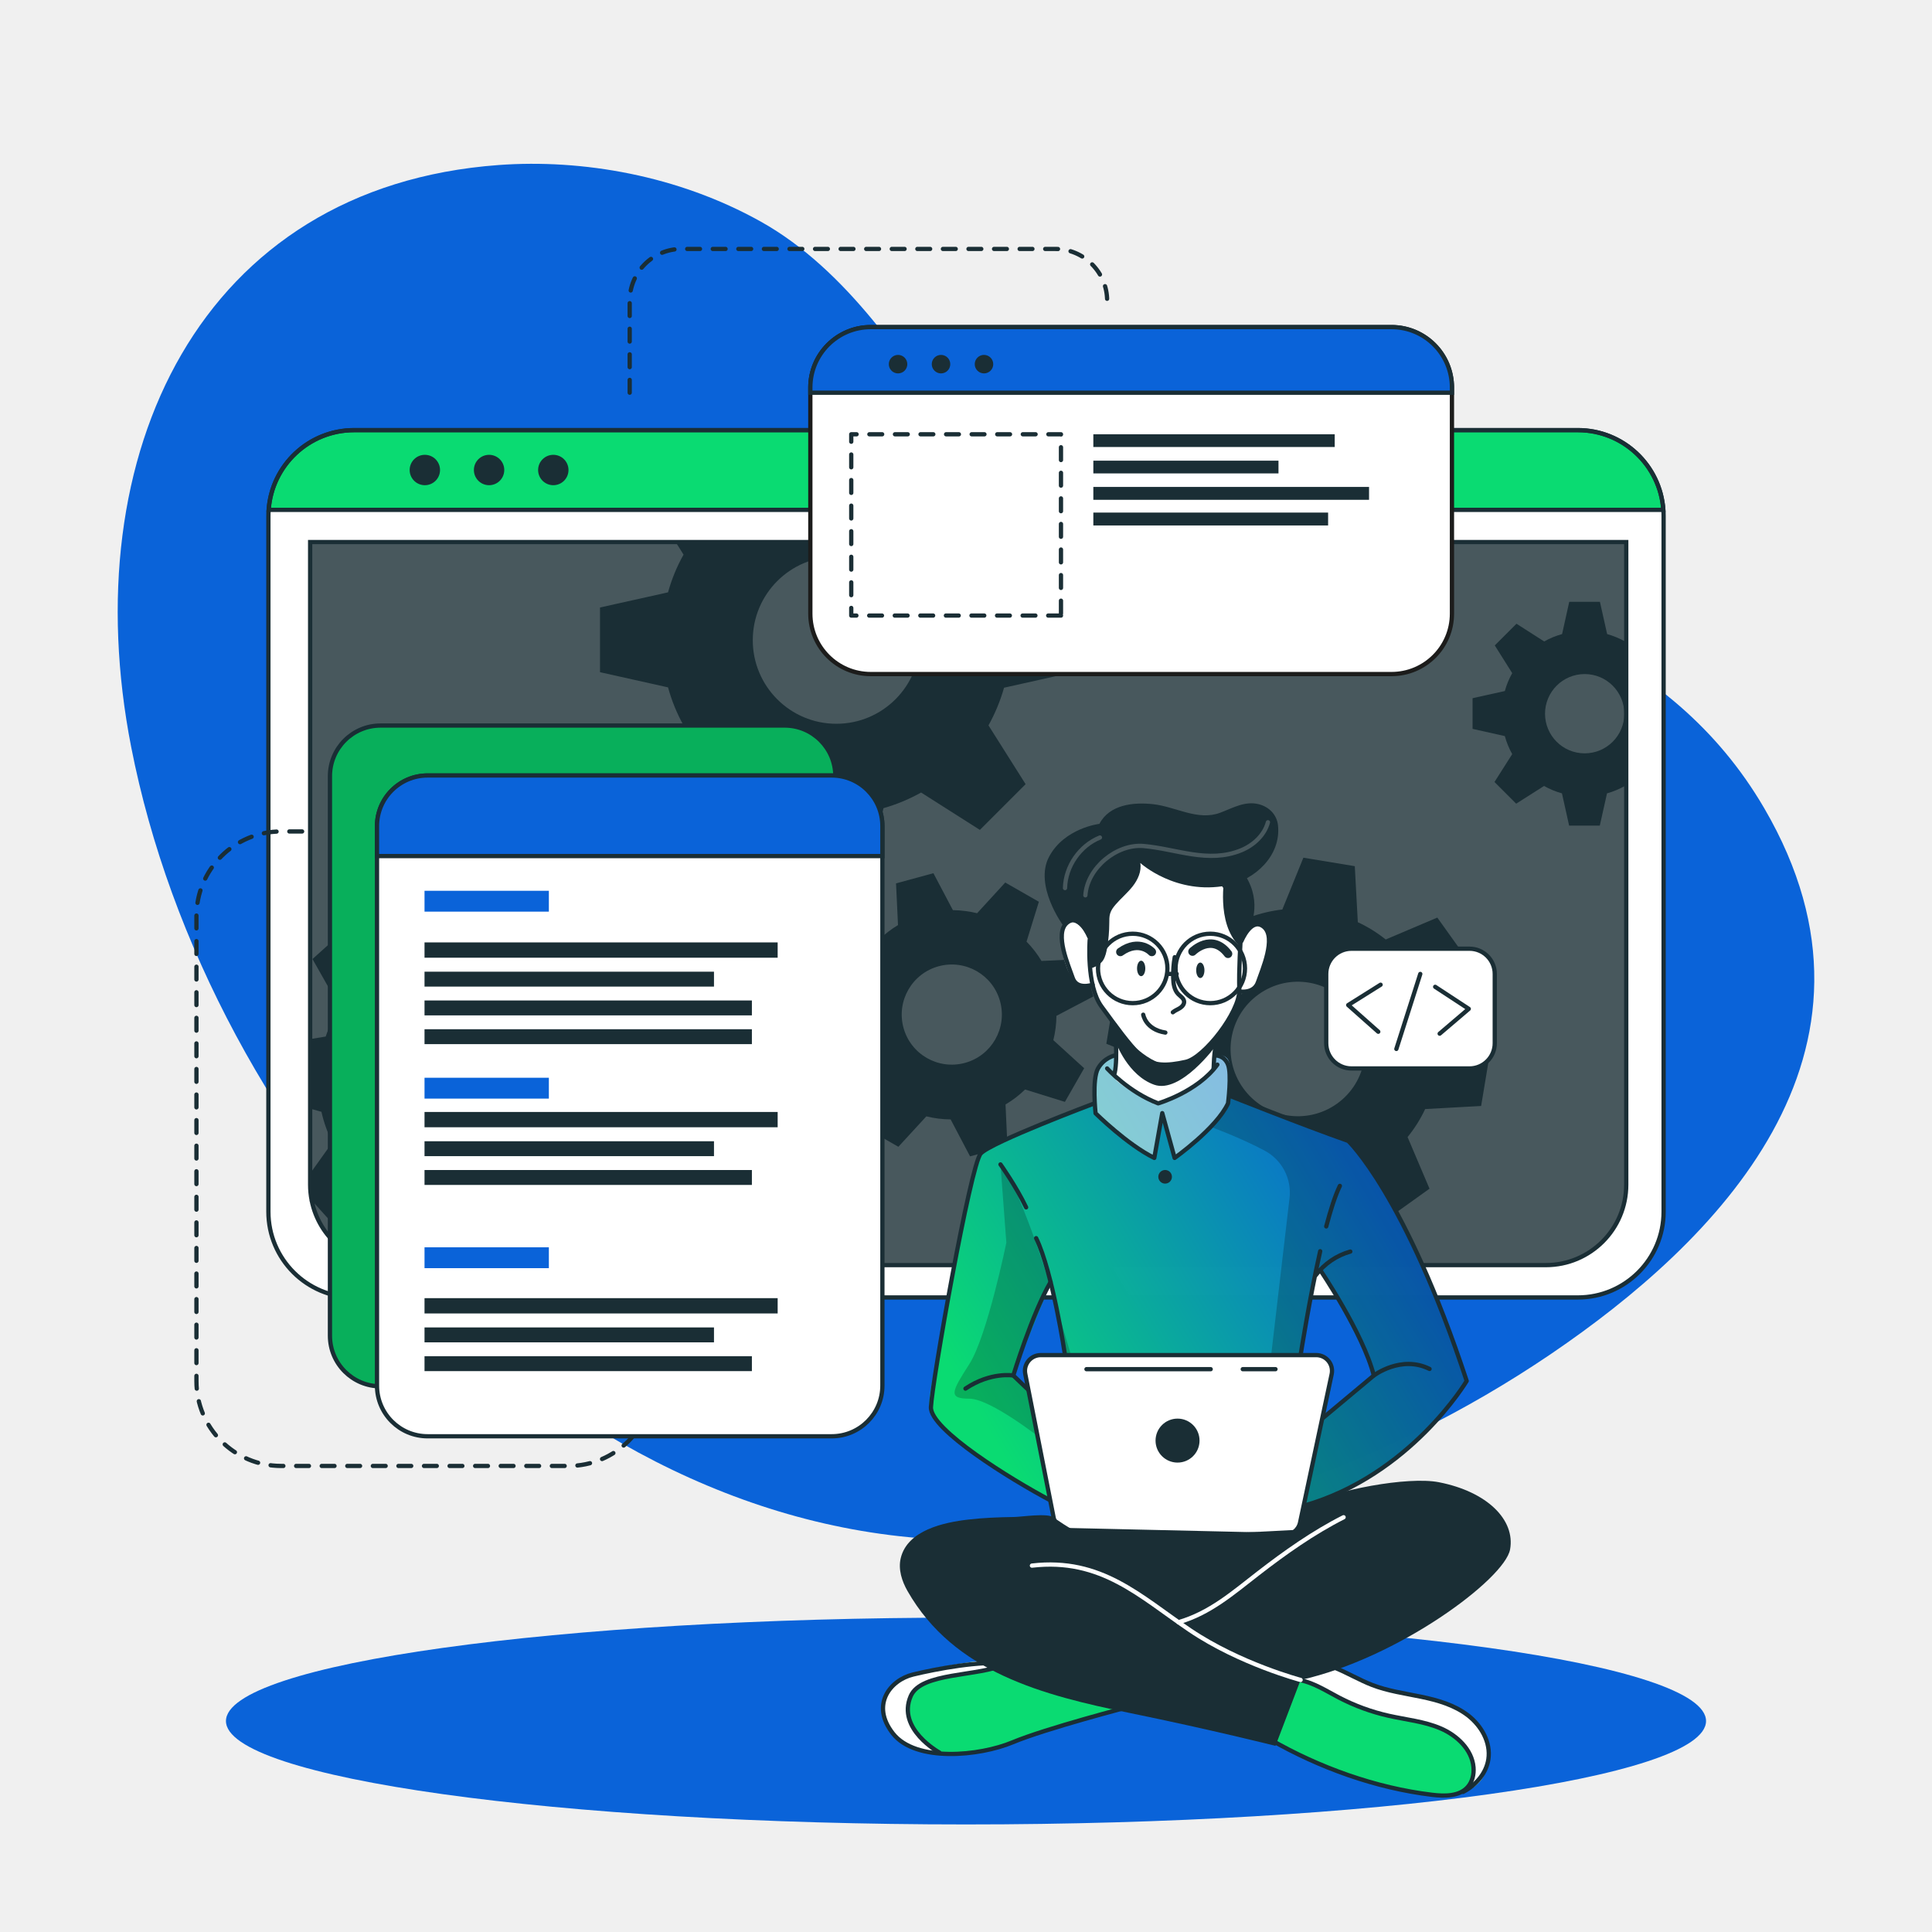
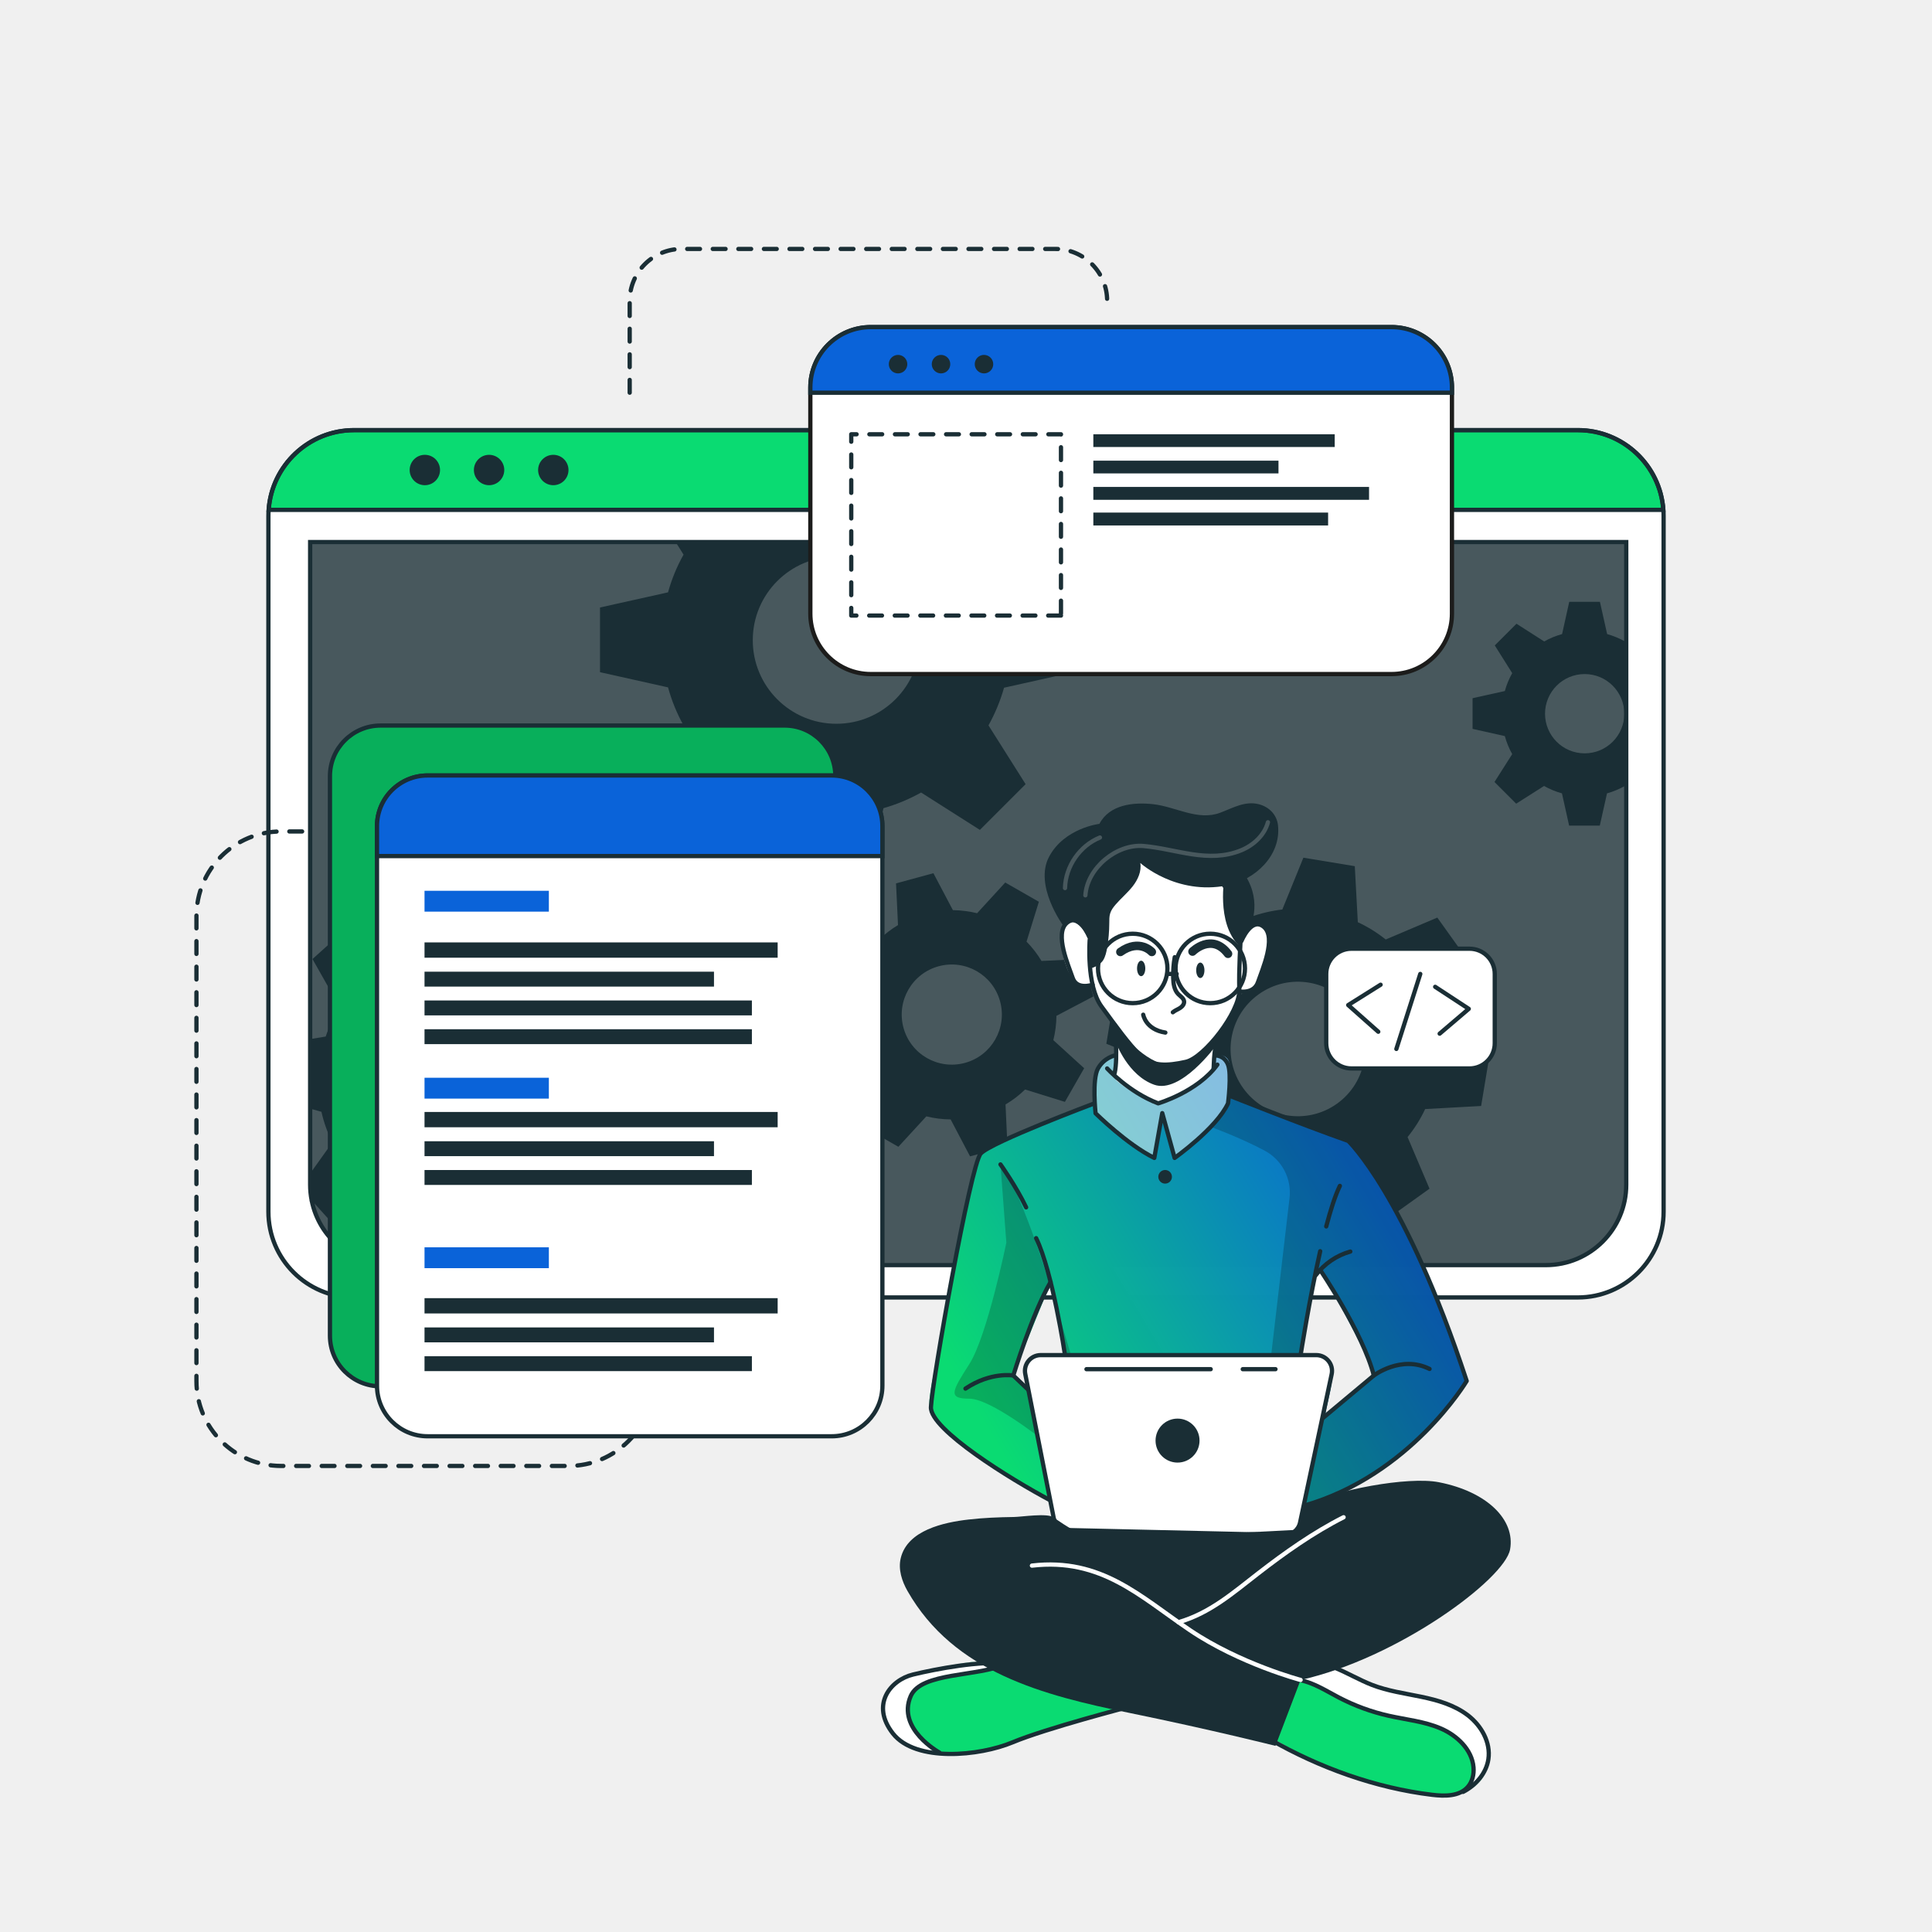
<svg xmlns="http://www.w3.org/2000/svg" version="1.1" viewBox="0 0 666.667 666.667">
  <defs>
    <linearGradient id="linearGradient21338" x1="250.875" x2="358.931" y1="138.02" y2="202.199" gradientTransform="matrix(1.333333,0,0,-1.333333,0,666.6667)" gradientUnits="userSpaceOnUse">
      <stop stop-color="#0adb72" offset="0" />
      <stop stop-color="#0a63d9" stop-opacity=".995" offset="1" />
    </linearGradient>
  </defs>
-   <g id="background">
-     <path d="m588.695 593.865c0 19.708-114.329 35.685-255.361 35.685-141.033 0-255.363-15.977-255.363-35.685s114.329-35.685 255.363-35.685c141.032 0 255.361 15.977 255.361 35.685m20.039-315.057c-64.992-111.299-241.267-71.659-277.273-125.799-18.436-27.72-39.061-59.852-68.976-76.561-28.52-15.929-61.587-21.613-90.416-19.503-102.943 7.535-146.592 99.641-126.809 200.787 26.389 134.924 145.995 272.747 288.085 273.712 74.313 0.503 145.263-26.06 200.917-63.615 0.417-0.28 0.833-0.561 1.247-0.844 55.599-37.847 122.847-103.203 73.225-188.177" fill="#0a63d9" stroke-width="1.333" />
-   </g>
  <g id="backdrop">
    <path d="m574.053 178.033v240.08c0 16.34-13.252 29.593-29.592 29.593h-422.255c-16.341 0-29.593-13.253-29.593-29.593v-240.08c0-.707.029-1.397.088-2.088 1.06-15.371 13.871-27.52 29.505-27.52h422.255c15.633 0 28.445 12.149 29.504 27.52.059.691.088 1.381.088 2.088" fill="#fff" stroke-width="1.333" />
    <path d="m533.428 436.543h-398.681c-15.317 0-27.735-12.417-27.735-27.733v-221.775h454.149v221.775c0 15.316-12.417 27.733-27.733 27.733" fill="#1a2e35" stroke-width="1.333" />
    <path d="m573.965 175.944h-481.263c1.059-15.371 13.869-27.519 29.504-27.519h422.255c15.635 0 28.445 12.148 29.504 27.519" fill="#0adb72" stroke-width="1.333" />
    <path d="m151.842 162.184c0 2.895-2.347 5.243-5.241 5.243-2.896 0-5.243-2.348-5.243-5.243 0-2.895 2.347-5.241 5.243-5.241 2.895 0 5.241 2.347 5.241 5.241" fill="#1a2e35" stroke-width="1.333" />
    <path d="m174.005 162.184c0 2.895-2.347 5.243-5.241 5.243-2.896 0-5.241-2.348-5.241-5.243 0-2.895 2.345-5.241 5.241-5.241 2.895 0 5.241 2.347 5.241 5.241" fill="#1a2e35" stroke-width="1.333" />
    <path d="m196.168 162.184c0 2.895-2.347 5.243-5.241 5.243-2.896 0-5.243-2.348-5.243-5.243 0-2.895 2.347-5.241 5.243-5.241 2.895 0 5.241 2.347 5.241 5.241" fill="#1a2e35" stroke-width="1.333" />
    <path d="m574.053 178.033v240.08c0 16.34-13.252 29.593-29.592 29.593h-422.255c-16.341 0-29.593-13.253-29.593-29.593v-240.08c0-.707.029-1.397.088-2.088 1.06-15.371 13.871-27.52 29.505-27.52h422.255c15.633 0 28.445 12.149 29.504 27.52.059.691.088 1.381.088 2.088z" fill="none" stroke="#1a2e35" stroke-linecap="round" stroke-linejoin="round" stroke-miterlimit="10" stroke-width="1.471" />
    <path d="m561.169 187.034v221.783c0 15.311-12.288 27.725-27.425 27.725h-399.305c-15.137 0-27.425-12.415-27.425-27.725v-221.783z" fill="#fff" opacity=".2" stroke-width="1.333" />
    <path d="m573.965 175.944h-481.263c1.059-15.371 13.869-27.519 29.504-27.519h422.255c15.635 0 28.445 12.148 29.504 27.519z" fill="none" stroke="#1a2e35" stroke-miterlimit="10" stroke-width="1.471" />
    <path d="m561.161 187.042v221.769c0 15.311-12.415 27.739-27.74 27.739h-398.676c-13.473 0-24.695-9.619-27.196-22.356l-.015-.015v-.06c-.339-1.72-.515-3.5-.515-5.308v-221.769z" fill="none" stroke="#1a2e35" stroke-miterlimit="10" stroke-width="1.471" />
    <path d="m546.816 259.953c-7.559 0-13.679-6.119-13.679-13.679 0-7.544 6.12-13.679 13.679-13.679 7.56 0 13.68 6.135 13.68 13.679 0 7.56-6.12 13.679-13.68 13.679m13.915-38.609c-1.943-1.087-4.015-1.941-6.164-2.544l-2.485-11.133h-10.589l-2.471 11.133c-2.163.589-4.236 1.457-6.177 2.544l-9.56-6.117-7.487 7.487 6.016 9.56c-1.104 1.956-1.957 4.029-2.545 6.177l-11.135 2.471v10.589l11.135 2.487c.588 2.176 1.441 4.264 2.545 6.221l-6.119 9.619 7.485 7.487 9.62-6.119c1.941 1.103 4.015 1.956 6.177 2.559l2.472 11.12h10.589l2.484-11.12c2.149-.603 4.221-1.471 6.163-2.559l.487.308v-50.448z" fill="#1a2e35" stroke-width="1.333" />
    <path d="m288.599 249.749c-15.929 0-28.843-12.913-28.843-28.843 0-15.929 12.913-28.843 28.843-28.843 15.928 0 28.843 12.913 28.843 28.843 0 15.929-12.915 28.843-28.843 28.843m81.336-17.679v-22.327l-23.475-5.207c-1.279-4.531-3.073-8.913-5.368-13.032l2.839-4.471h-110.796l2.736 4.353c-2.309 4.104-4.104 8.472-5.355 13.016l-23.473 5.223v22.325l23.473 5.237c1.251 4.573 3.045 8.987 5.355 13.119l-12.9 20.283 15.796 15.781 20.268-12.899c4.119 2.309 8.487 4.119 13.032 5.399l5.207 23.444h22.327l5.251-23.444c4.531-1.28 8.884-3.104 12.988-5.399l20.283 12.899 15.781-15.781-12.811-20.283c2.279-4.117 4.089-8.472 5.368-13.001z" fill="#1a2e35" stroke-width="1.333" />
    <path d="m332.971 366.766c-9.216 2.508-18.711-2.932-21.211-12.129-2.508-9.216 2.933-18.712 12.129-21.211 9.216-2.508 18.711 2.932 21.211 12.129 2.508 9.216-2.932 18.711-12.129 21.211m30.497-7.847c.688-2.74 1.044-5.559 1.075-8.387l12.731-6.693-3.519-12.917-14.369.672c-1.453-2.423-3.192-4.669-5.163-6.672l4.257-13.747-11.604-6.648-9.708 10.593c-2.732-.669-5.536-1.02-8.36-1.065l-6.721-12.741-12.897 3.509.68 14.389c-2.423 1.455-4.668 3.193-6.685 5.159l-13.752-4.244-6.656 11.585 10.649 9.683c-.688 2.74-1.039 5.544-1.051 8.364l-12.755 6.716 3.517 12.917 14.389-.681c1.435 2.431 3.16 4.673 5.144 6.681l-4.279 13.676 11.605 6.648 9.657-10.503c2.741.689 5.545 1.039 8.379 1.056l6.703 12.749 12.899-3.508-.567-12.292-.096-2.105c2.449-1.444 4.711-3.179 6.751-5.165l13.743 4.272 5.677-9.927.971-1.679z" fill="#1a2e35" stroke-width="1.333" />
    <path d="m461.359 380.842c-10.427 7.457-24.929 5.059-32.387-5.368-7.472-10.415-5.06-24.916 5.355-32.373 10.427-7.472 24.929-5.06 32.387 5.353 7.471 10.428 5.06 24.931-5.355 32.388m49.728.795 2.943-17.724-17.944-7.221c-.413-3.78-1.28-7.488-2.575-11.06l12.915-14.385-10.459-14.62-17.811 7.56c-2.956-2.368-6.177-4.368-9.619-5.972l-1.044-19.325-17.739-2.928-7.265 17.871c-3.767.441-7.457 1.309-11.017 2.589l-14.428-12.913-14.605 10.457 7.575 17.796c-2.088 2.617-3.899 5.412-5.399 8.384-.205.411-.411.824-.603 1.235l-19.311 1.075-2.943 17.708 2.912 1.176 15.032 6.06c.412 3.751 1.265 7.457 2.573 11.017l-12.913 14.428 10.459 14.605 17.811-7.589c2.941 2.397 6.177 4.412 9.604 6.015l1 19.239 17.724 2.927 7.251-17.737c3.78-.412 7.487-1.28 11.047-2.589l14.399 12.929 14.619-10.472-7.573-17.812c2.411-2.956 4.457-6.208 6.073-9.663z" fill="#1a2e35" stroke-width="1.333" />
    <path d="m174.81 357.715c-8.472-9.413-22.973-10.179-32.388-1.705-9.413 8.471-10.177 22.973-1.705 32.387 8.472 9.412 22.973 10.163 32.387 1.691 9.413-8.471 10.179-22.959 1.707-32.372m47.036 27.665.941-17.708-18.356-5.177c-.852-3.633-2.117-7.177-3.764-10.531l11.089-15.576-11.884-13.193-16.62 9.399c-3.177-1.985-6.56-3.619-10.12-4.839l-3.177-18.827-17.708-.941-5.119 18.415c-3.648.809-7.177 2.073-10.531 3.736l-15.561-11.089-13.208 11.884 9.413 16.635c-2.029 3.163-3.648 6.545-4.853 10.104l-5.368.883v23.988l3.897 1.104c.824 3.661 2.088 7.207 3.765 10.56l-7.663 10.723.515 9.192v.06l.015.013 7.899 8.767 16.649-9.399c3.176 2.044 6.589 3.691 10.148 4.899l3.031 18.075v.016l.147.749 17.708.943.471-1.692v-.016l4.648-16.708c3.677-.823 7.207-2.073 10.589-3.736l15.532 11.076 13.208-11.869-9.384-16.651c2.001-3.161 3.619-6.544 4.795-10.089z" fill="#1a2e35" stroke-width="1.333" />
  </g>
  <g id="bottom-obj">
    <path d="m104.252 286.906h-7.225c-16.151 0-29.243 13.092-29.243 29.243v160.456c0 16.149 13.092 29.243 29.243 29.243h99.147c16.151 0 29.243-13.093 29.243-29.243" fill="none" stroke="#1a2e35" stroke-dasharray="4.412" stroke-linecap="round" stroke-linejoin="round" stroke-miterlimit="10" stroke-width="1.471" />
    <path d="m270.768 478.379h-139.436c-9.655 0-17.48-7.825-17.48-17.479v-193.06c0-9.655 7.825-17.48 17.48-17.48h139.436c9.653 0 17.48 7.825 17.48 17.48v193.06c0 9.653-7.827 17.479-17.48 17.479" fill="#0adb72" stroke-width="1.333" />
    <path d="m270.768 478.379h-139.436c-9.655 0-17.48-7.825-17.48-17.479v-193.06c0-9.655 7.825-17.48 17.48-17.48h139.436c9.653 0 17.48 7.825 17.48 17.48v193.06c0 9.653-7.827 17.479-17.48 17.479" opacity=".2" stroke-width="1.333" />
    <path d="m270.768 478.379h-139.436c-9.655 0-17.48-7.825-17.48-17.479v-193.06c0-9.655 7.825-17.48 17.48-17.48h139.436c9.653 0 17.48 7.825 17.48 17.48v193.06c0 9.653-7.827 17.479-17.48 17.479z" fill="none" stroke="#1a2e35" stroke-miterlimit="10" stroke-width="1.471" />
    <path d="m304.482 285.063v193.059c0 9.663-7.825 17.487-17.488 17.487h-139.432c-9.649 0-17.473-7.824-17.473-17.487v-193.059c0-9.648 7.824-17.473 17.473-17.473h139.432c9.663 0 17.488 7.825 17.488 17.473" fill="#fff" stroke-width="1.333" />
    <path d="m304.482 285.063v193.059c0 9.663-7.825 17.487-17.488 17.487h-139.432c-9.649 0-17.473-7.824-17.473-17.487v-193.059c0-9.648 7.824-17.473 17.473-17.473h139.432c9.663 0 17.488 7.825 17.488 17.473z" fill="none" stroke="#1a2e35" stroke-linecap="round" stroke-linejoin="round" stroke-miterlimit="10" stroke-width="1.471" />
    <path d="m304.482 285.063v10.339h-174.393v-10.339c0-9.648 7.824-17.473 17.473-17.473h139.432c9.663 0 17.488 7.825 17.488 17.473" fill="#0a63d9" stroke-width="1.333" />
    <path d="m304.482 285.063v10.339h-174.393v-10.339c0-9.648 7.824-17.473 17.473-17.473h139.432c9.663 0 17.488 7.825 17.488 17.473z" fill="none" stroke="#1a2e35" stroke-miterlimit="10" stroke-width="1.471" />
    <path d="m189.393 314.575h-42.904v-7.196h42.904z" fill="#0a63d9" stroke-width="1.333" />
    <path d="m189.393 379.092h-42.904v-7.196h42.904z" fill="#0a63d9" stroke-width="1.333" />
    <path d="m189.393 437.599h-42.904v-7.196h42.904z" fill="#0a63d9" stroke-width="1.333" />
    <path d="m268.344 330.473h-121.856v-5.279h121.856z" fill="#1a2e35" stroke-width="1.333" />
    <path d="m246.372 340.441h-99.884v-5.143h99.884z" fill="#1a2e35" stroke-width="1.333" />
    <path d="m259.452 350.372h-112.964v-5.143h112.964z" fill="#1a2e35" stroke-width="1.333" />
    <path d="m259.452 360.295h-112.964v-5.143h112.964z" fill="#1a2e35" stroke-width="1.333" />
    <path d="m268.344 388.979h-121.856v-5.277h121.856z" fill="#1a2e35" stroke-width="1.333" />
    <path d="m246.372 398.948h-99.884v-5.143h99.884z" fill="#1a2e35" stroke-width="1.333" />
    <path d="m259.452 408.879h-112.964v-5.143h112.964z" fill="#1a2e35" stroke-width="1.333" />
    <path d="m268.344 453.228h-121.856v-5.279h121.856z" fill="#1a2e35" stroke-width="1.333" />
    <path d="m246.372 463.195h-99.884v-5.143h99.884z" fill="#1a2e35" stroke-width="1.333" />
    <path d="m259.452 473.128h-112.964v-5.144h112.964z" fill="#1a2e35" stroke-width="1.333" />
  </g>
  <g id="top-obj">
    <path d="m217.286 135.505v-31.695c0-9.891 8.019-17.909 17.909-17.909h128.935c9.891 0 17.909 8.019 17.909 17.909" fill="none" stroke="#1a2e35" stroke-dasharray="4.412" stroke-linecap="round" stroke-linejoin="round" stroke-miterlimit="10" stroke-width="1.471" />
    <path d="m501.019 133.725v78.027c0 11.516-9.324 20.841-20.841 20.841h-179.717c-11.501 0-20.841-9.325-20.841-20.841v-78.027c0-11.516 9.34-20.856 20.841-20.856h179.717c11.517 0 20.841 9.34 20.841 20.856" fill="#fff" stroke-width="1.333" />
    <path d="m501.019 133.725v78.027c0 11.516-9.324 20.841-20.841 20.841h-179.717c-11.501 0-20.841-9.325-20.841-20.841v-78.027c0-11.516 9.34-20.856 20.841-20.856h179.717c11.517 0 20.841 9.34 20.841 20.856z" fill="none" stroke="#1c1c1b" stroke-miterlimit="10" stroke-width="1.471" />
    <path d="m501.019 133.725v1.78h-221.4v-1.78c0-11.516 9.34-20.856 20.841-20.856h179.717c11.517 0 20.841 9.34 20.841 20.856" fill="#0a63d9" stroke-width="1.333" />
    <path d="m501.019 133.725v1.78h-221.4v-1.78c0-11.516 9.34-20.856 20.841-20.856h179.717c11.517 0 20.841 9.34 20.841 20.856z" fill="none" stroke="#1a2e35" stroke-miterlimit="10" stroke-width="1.471" />
    <path d="m312.145 127.915c-1.247 1.247-3.268 1.247-4.515 0-1.247-1.247-1.247-3.268 0-4.515 1.247-1.247 3.268-1.247 4.515 0 1.247 1.247 1.247 3.268 0 4.515" fill="#1a2e35" stroke-width="1.333" />
    <path d="m326.971 127.915c-1.247 1.247-3.268 1.247-4.515 0s-1.247-3.268 0-4.515c1.247-1.247 3.268-1.247 4.515 0 1.247 1.247 1.247 3.268 0 4.515" fill="#1a2e35" stroke-width="1.333" />
    <path d="m341.798 127.915c-1.247 1.247-3.268 1.247-4.515 0-1.245-1.247-1.245-3.268 0-4.515 1.247-1.247 3.268-1.247 4.515 0 1.248 1.247 1.248 3.268 0 4.515" fill="#1a2e35" stroke-width="1.333" />
    <path d="m366.108 212.411h-72.371v-62.557h72.371z" fill="none" stroke="#1a2e35" stroke-dasharray="4.412" stroke-linecap="round" stroke-linejoin="round" stroke-miterlimit="10" stroke-width="1.471" />
    <path d="m460.564 154.247h-83.291v-4.393h83.291z" fill="#1a2e35" stroke-width="1.333" />
    <path d="m441.163 163.357h-63.889v-4.393h63.889z" fill="#1a2e35" stroke-width="1.333" />
    <path d="m472.412 172.468h-95.139v-4.445h95.139z" fill="#1a2e35" stroke-width="1.333" />
    <path d="m458.285 181.319h-81.012v-4.445h81.012z" fill="#1a2e35" stroke-width="1.333" />
  </g>
  <g id="person">
    <path d="m395.818 587.288s-38.668 11.089-44.065 13.001c-4.912 1.736-18.223 6.399-28.211 4.957-.985-.148-1.941-.353-2.853-.619-10.119-3.015-14.664-5.824-15.987-12.193-1.339-6.383 3.705-11.045 8.56-14.047 4.853-3 31.181-6.132 31.181-6.132l6.353 1.868h.015z" fill="#0adb72" stroke-width="1.333" />
    <path d="m323.542 605.246c-.985-.147-1.941-.353-2.853-.619-10.119-3.015-14.664-5.824-15.988-12.192-1.339-6.384 3.707-11.047 8.56-14.048 4.853-3 31.181-6.132 31.181-6.132l6.355 1.868c-5.752 2.648-27.196 4.119-31.873 6.811-4.677 2.691-6.941 7.765-4.177 14.619 1.471 3.648 5.413 7.177 8.796 9.693" fill="#fff" stroke-width="1.333" />
    <path d="m390 588.863s-29.04 7.525-40.555 12.341c-11.515 4.815-33.485 6.921-41.311-3.011-7.825-9.932-.903-18.476 6.923-20.373 7.825-1.899 23.649-4.908 32.291-3.705" fill="none" stroke="#1a2e35" stroke-linecap="round" stroke-linejoin="round" stroke-miterlimit="10" stroke-width="1.471" />
    <path d="m324.125 604.717s-14.776-8.101-9.869-19.457c3.62-8.38 23.332-6.564 33.092-11.144" fill="none" stroke="#1a2e35" stroke-linecap="round" stroke-linejoin="round" stroke-miterlimit="10" stroke-width="1.471" />
    <path d="m513.585 607.04c-.396 3.956-1.795 7.751-5.795 10.104-2.663 1.575-6.456 2.515-11.884 2.456-13.561-.176-39.049-9.868-39.049-9.868l-23.871-13.193 12.412-19.651 3.399-5.383 8.78 1.971s7.265 4.119 14.576 7.397c7.309 3.281 25.048 3.972 31.299 9.031 6.251 5.047 10.811 10.547 10.133 17.136" fill="#0adb72" stroke-width="1.333" />
    <path d="m513.585 607.04c-.396 3.956-1.795 7.751-5.795 10.104.751-3.075 1.368-7.324-.677-11.913-2.647-5.987-11.339-11.267-22.752-12.149-11.4-.883-20.151-6.221-24.725-8.604-3.573-1.853-11.104-5.899-14.237-7.589l3.399-5.383 8.78 1.971s7.265 4.119 14.576 7.397c7.309 3.281 25.048 3.972 31.299 9.031 6.251 5.047 10.811 10.547 10.133 17.136" fill="#fff" stroke-width="1.333" />
    <path d="m438.275 600.237c16.993 9.736 36.428 16.745 55.872 19.085 4.341.524 9.395.597 12.304-2.668 1.621-1.819 2.213-4.391 2.005-6.82-.528-6.127-5.679-10.987-11.329-13.415-5.652-2.429-11.892-3.009-17.893-4.355-5.976-1.34-11.776-3.463-17.207-6.295-4.313-2.251-8.491-4.985-13.251-5.993-4.761-1.008-10.432.215-12.972 4.367" fill="none" stroke="#1a2e35" stroke-linecap="round" stroke-linejoin="round" stroke-miterlimit="10" stroke-width="1.471" />
    <path d="m504.858 618.319c4.393-2.255 8-6.396 8.732-11.28.865-5.776-2.425-11.581-7.06-15.136-4.636-3.553-10.425-5.221-16.144-6.409-5.72-1.189-11.567-1.987-17.008-4.113-8.365-3.267-16.613-9.723-25.293-7.42" fill="none" stroke="#1a2e35" stroke-linecap="round" stroke-linejoin="round" stroke-miterlimit="10" stroke-width="1.471" />
    <path d="m457.635 488.346c-1.397.72 4.016-14.283 1.441-17.68-2.575-3.412-10.28-3.073-10.28-3.073l.661-4.104c.089-.456 4.575-23.459 4.575-23.459l1.515-1.809s15.708 26.931 18.517 36.417c0 0-17.121 13.708-16.429 13.708m-101.544-19.827c-2.972 2.103-1.383 10.265-1.383 10.265l-5.06-4.456 12.693-31.211 5.413 23.96s-8.693-.648-11.664 1.441m109.12-74.835-40.389-15.369-.5-.192s.147-1.075.265-2.633c.249-3.221.381-8.471-1.133-10.251-2.249-2.633-8.633-.427-14.855-3.28-6.221-2.855-17.739 2.249-17.739 2.249s-8.309-1.529-11.972 4.472c-1.868 4.839-1.221 12.045-1.221 12.045s-.264.103-.764.28c-4.809 1.795-30.991 11.648-36.535 15.605-6.12 4.339-12.885 48.831-15.061 61.891-2.177 13.076-6.045 24.843-4.075 29.343 1.957 4.487 30.093 26.152 46.272 31.741 16.179 5.604 73.584 3.956 73.584 3.956s.941-.251 2.604-.78c9.707-3.117 44.153-15.957 62.42-46.241 0 0-17.693-58.037-40.901-82.836" fill="url(#linearGradient21338)" stroke-width="1.333" />
    <path d="m388.953 296.339-20.844 22.132s-2.875 2.54-1.733 8.96c1.144 6.421 3.804 11.936 5.813 12.364 2.011.428 4.827.432 4.827.432s4.467 9.681 7.632 13.485c0 0 1.103 14.941.513 19.091 0 0 7.489 6.543 14.543 7.373 7.055.832 17.953-9.976 17.953-9.976l2.703-13.231s6.395-9.708 6.831-12.291c.436-2.585 3.359-1.923 4.795-3.197 1.437-1.273 4.763-6.976 5.312-12.363.548-5.387.587-11.575-5.671-9.757-5.423-1.457-2.028-12.92-2.028-12.92l-9.528-8.407z" fill="#fff" stroke-width="1.333" />
    <path d="m424.822 378.315c-.323.853-.676 1.661-1.073 2.412-3.441 6.487-18.429 18.84-18.429 18.84l-4.529-13.928-2.487 13.928c-5.001-2.176-20.252-15.399-20.252-15.399s-.516-1.235-1.147-3.161c.5-.177.764-.28.764-.28s-.648-7.208 1.221-12.047c3.661-6.001 11.971-4.471 11.971-4.471s11.517-5.104 17.739-2.251c6.221 2.853 12.605.648 14.856 3.28 2.249 2.633.867 12.884.867 12.884z" fill="#fff" opacity=".5" stroke-width="1.333" />
    <path d="m457.635 488.346c-1.397.72 4.016-14.283 1.441-17.68-2.575-3.412-10.28-3.073-10.28-3.073l.661-4.104c.089-.456 4.575-23.459 4.575-23.459l1.515-1.809s15.708 26.931 18.517 36.417c0 0-17.121 13.708-16.429 13.708m7.576-94.661-40.389-15.369-.5-.192s.147-1.075.265-2.633l-.839 5.236-5.972 8.119s10.1 3.644 18.636 8.215c5.935 3.177 9.345 9.64 8.563 16.327l-7.445 63.663-3.044 36.153 9.207 9.56c9.707-3.117 44.153-15.957 62.42-46.241 0 0-17.693-58.037-40.901-82.836" opacity=".2" stroke-width="1.333" />
    <path d="m354.708 478.785-5.06-4.456 12.695-31.211 5.412 23.96s-8.692-.648-11.664 1.441c-2.971 2.103-1.383 10.265-1.383 10.265m15.783-8.119-6.281-20.988s-11.259-38.405-18.981-47.877l2.029 27.009s-6.625 32.267-12.757 41.856c-6.133 9.576-7.457 11.973 0 11.973 7.471 0 25.592 14.457 25.592 14.457l-1.399-12.061z" opacity=".2" stroke-width="1.333" />
    <path d="m384.647 353.712s1.159 11.316 0 16.487" fill="none" stroke="#1a2e35" stroke-linecap="round" stroke-linejoin="round" stroke-miterlimit="10" stroke-width="1.471" />
    <path d="m418.811 368.684s-.067-5.515 1.259-10.812" fill="none" stroke="#1a2e35" stroke-linecap="round" stroke-linejoin="round" stroke-miterlimit="10" stroke-width="1.471" />
    <path d="m421.842 304.777s6.848 8.603 6.496 15.099c-.351 6.496-.877 14.221-.701 21.771s-12.115 23.351-18.435 24.755c-6.321 1.404-11.764 1.756-15.801-2.283-4.037-4.037-8.077-9.656-13.344-16.853-5.267-7.2-4.037-23-4.037-23" fill="none" stroke="#1a2e35" stroke-linecap="round" stroke-linejoin="round" stroke-miterlimit="10" stroke-width="1.471" />
    <path d="m405.362 330.285c-.419 2.36-.597 4.76-.533 7.156.053 2.005.351 4.173 1.756 5.605.756.771 1.856 1.389 2 2.46.128.951-.599 1.813-1.408 2.331-.807.517-1.744.837-2.467 1.467" fill="none" stroke="#1a2e35" stroke-linecap="round" stroke-linejoin="round" stroke-miterlimit="10" stroke-width="1.471" />
    <path d="m394.488 350.138s.792 5.103 7.636 6.171" fill="none" stroke="#1a2e35" stroke-linecap="round" stroke-linejoin="round" stroke-miterlimit="10" stroke-width="1.471" />
    <path d="m395.201 334.176c0 1.475-.639 2.669-1.424 2.669-.787 0-1.424-1.195-1.424-2.669 0-1.475.637-2.671 1.424-2.671.785 0 1.424 1.196 1.424 2.671" fill="#1a2e35" stroke-width="1.333" />
    <path d="m415.613 334.818c0 1.475-.639 2.671-1.424 2.671-.787 0-1.425-1.196-1.425-2.671 0-1.475.639-2.669 1.425-2.669.785 0 1.424 1.195 1.424 2.669" fill="#1a2e35" stroke-width="1.333" />
    <path d="m411.495 328.353s6.637-6.637 12.252.767" fill="none" stroke="#1a2e35" stroke-linecap="round" stroke-linejoin="round" stroke-miterlimit="10" stroke-width="2.941" />
    <path d="m397.454 328.481s-4.211-4.723-10.849 0" fill="none" stroke="#1a2e35" stroke-linecap="round" stroke-linejoin="round" stroke-miterlimit="10" stroke-width="2.941" />
    <path d="m385.161 359.931s4.065 11.205 13.144 14.383c9.08 3.179 21.135-13.315 21.135-13.315l-.631-2.145s-7.899 10.264-16.685 8.513c-8.788-1.749-17.477-13.655-17.477-13.655z" fill="#1a2e35" stroke-width="1.333" />
    <path d="m377.016 339.794s-5.412 1.912-6.851-2.305c-1.44-4.219-6.373-15.319-2.056-19.019 4.317-3.7 7.787 4.885 7.787 4.885" fill="none" stroke="#1a2e35" stroke-linecap="round" stroke-linejoin="round" stroke-miterlimit="10" stroke-width="1.471" />
    <path d="m427.626 342.094s5.029 1.012 6.471-3.205c1.439-4.217 6.372-15.319 2.055-19.019s-7.785 4.885-7.785 4.885" fill="none" stroke="#1a2e35" stroke-linecap="round" stroke-linejoin="round" stroke-miterlimit="10" stroke-width="1.471" />
    <path d="m375.896 334.176c1.499-.068 3.959-1.529 4.749-2.805.788-1.277 1.123-2.777 1.38-4.256.491-2.832.741-5.705.752-8.579.004-1.124-.025-2.269.301-3.344.343-1.119 1.051-2.087 1.809-2.976 1.889-2.213 4.163-4.084 5.96-6.373 1.796-2.289 3.115-5.189 2.631-8.057 0 0 12.273 11.219 29.964 7.749 9.525-1.868 18.667-10.227 17.553-20.732-.396-3.739-3.143-6.427-6.711-7.315-4.708-1.171-8.939 1.34-13.204 2.948-7.777 2.933-15.387-2.103-23.244-2.948-6.72-.723-14.968.111-18.467 6.792 0 0-12.069 1.417-17.356 11.331-5.288 9.913 4.763 23.637 4.763 23.637s4.044-4.897 9.243 5.016z" fill="#1a2e35" stroke-width="1.333" />
    <path d="m422.603 302.242s-3.121 16.264 5.024 24.14c0 0 1.781-4.889 3.589-6.083 0 0 4.532-8.593-1.427-18.057-5.959-9.465-7.187 0-7.187 0" fill="#1a2e35" stroke-width="1.333" />
    <path d="m437.522 283.732c-1.204 4.483-4.995 7.951-9.293 9.701-11.307 4.605-22.289-.503-33.609-1.503-9.252-.817-19.451 7.519-20.096 17.016" fill="none" opacity=".2" stroke="#fff" stroke-linecap="round" stroke-linejoin="round" stroke-miterlimit="10" stroke-width="1.471" />
    <path d="m367.501 306.441c.171-7.477 5.111-14.633 12.043-17.443" fill="none" opacity=".2" stroke="#fff" stroke-linecap="round" stroke-linejoin="round" stroke-miterlimit="10" stroke-width="1.471" />
    <path d="m382.039 368.684s7.449 8.208 17.608 12.045c0 0 13.533-3.924 20.423-13.361" fill="none" stroke="#1a2e35" stroke-linecap="round" stroke-linejoin="round" stroke-miterlimit="10" stroke-width="1.471" />
    <path d="m402.84 334.176c0 6.615-5.361 11.977-11.976 11.977-6.616 0-11.979-5.363-11.979-11.977 0-6.615 5.363-11.977 11.979-11.977 6.615 0 11.976 5.363 11.976 11.977z" fill="none" stroke="#1a2e35" stroke-linecap="round" stroke-linejoin="round" stroke-miterlimit="10" stroke-width="1.471" />
    <path d="m429.599 334.176c0 6.615-5.363 11.977-11.977 11.977s-11.977-5.363-11.977-11.977c0-6.615 5.363-11.977 11.977-11.977s11.977 5.363 11.977 11.977z" fill="none" stroke="#1a2e35" stroke-linecap="round" stroke-linejoin="round" stroke-miterlimit="10" stroke-width="1.471" />
    <path d="m384.647 364.216s-3.641.737-5.761 4.468c-2.12 3.729-.841 15.479-.841 15.479s10.943 10.829 20.261 15.399l2.749-15.459 4.267 15.459s14.431-10.207 18.425-18.832c0 0 1.304-10.059 0-13.363-1.301-3.303-4.307-3.151-4.307-3.151" fill="none" stroke="#1a2e35" stroke-linecap="round" stroke-linejoin="round" stroke-miterlimit="10" stroke-width="1.471" />
    <path d="m367.501 467.596s-4.272-28.66-9.967-40.353" fill="none" stroke="#1a2e35" stroke-linecap="round" stroke-linejoin="round" stroke-miterlimit="10" stroke-width="1.471" />
    <path d="m345.228 401.801s5.408 7.58 8.853 14.815" fill="none" stroke="#1a2e35" stroke-linecap="round" stroke-linejoin="round" stroke-miterlimit="10" stroke-width="1.471" />
    <path d="m457.637 423.198c1.505-5.709 3.105-10.719 4.704-13.989" fill="none" stroke="#1a2e35" stroke-linecap="round" stroke-linejoin="round" stroke-miterlimit="10" stroke-width="1.471" />
    <path d="m448.794 467.596s3.085-19.647 6.759-35.841" fill="none" stroke="#1a2e35" stroke-linecap="round" stroke-linejoin="round" stroke-miterlimit="10" stroke-width="1.471" />
    <path d="m454.027 440.023c2.94-3.923 7.2-6.837 11.923-8.152" fill="none" stroke="#1a2e35" stroke-linecap="round" stroke-linejoin="round" stroke-miterlimit="10" stroke-width="1.471" />
    <path d="m424.327 378.122s24.852 9.927 40.891 15.565c0 0 19.733 18.557 40.889 82.835 0 0-19.393 32.613-56.267 43.069" fill="none" stroke="#1a2e35" stroke-linecap="round" stroke-linejoin="round" stroke-miterlimit="10" stroke-width="1.471" />
    <path d="m456.245 489.513 17.816-14.876s9.427-7.163 19.228-2.263" fill="none" stroke="#1a2e35" stroke-linecap="round" stroke-linejoin="round" stroke-miterlimit="10" stroke-width="1.471" />
    <path d="m455.553 438.225s14.739 21.708 18.508 36.412" fill="none" stroke="#1a2e35" stroke-linecap="round" stroke-linejoin="round" stroke-miterlimit="10" stroke-width="1.471" />
    <path d="m354.869 479.608-5.213-4.972s-7.741-1.352-16.505 4.523" fill="none" stroke="#1a2e35" stroke-linecap="round" stroke-linejoin="round" stroke-miterlimit="10" stroke-width="1.471" />
    <path d="m349.655 474.637s6.475-21.272 12.863-32.253" fill="none" stroke="#1a2e35" stroke-linecap="round" stroke-linejoin="round" stroke-miterlimit="10" stroke-width="1.471" />
    <path d="m377.663 380.729s-35.749 13.413-39.253 17.319c-3.505 3.907-16.827 78.931-17.177 87.516-.313 7.675 27.531 24.919 41.287 32.188" fill="none" stroke="#1a2e35" stroke-linecap="round" stroke-linejoin="round" stroke-miterlimit="10" stroke-width="1.471" />
    <path d="m507.081 368.684h-40.735c-4.809 0-8.709-3.9-8.709-8.709v-23.897c0-4.809 3.9-8.708 8.709-8.708h40.735c4.809 0 8.709 3.899 8.709 8.708v23.897c0 4.809-3.9 8.709-8.709 8.709" fill="#fff" stroke-width="1.333" />
    <path d="m507.081 368.684h-40.735c-4.809 0-8.709-3.9-8.709-8.709v-23.897c0-4.809 3.9-8.708 8.709-8.708h40.735c4.809 0 8.709 3.899 8.709 8.708v23.897c0 4.809-3.9 8.709-8.709 8.709z" fill="none" stroke="#1a2e35" stroke-linecap="round" stroke-linejoin="round" stroke-miterlimit="10" stroke-width="1.471" />
    <path d="m476.4 339.794-11.183 7.02 10.377 9.204" fill="none" stroke="#1a2e35" stroke-linecap="round" stroke-linejoin="round" stroke-miterlimit="10" stroke-width="1.471" />
    <path d="m496.776 356.686 10.049-8.564-11.6-7.605" fill="none" stroke="#1a2e35" stroke-linecap="round" stroke-linejoin="round" stroke-miterlimit="10" stroke-width="1.471" />
    <path d="m481.836 361.956 8.255-25.884" fill="none" stroke="#1a2e35" stroke-linecap="round" stroke-linejoin="round" stroke-miterlimit="10" stroke-width="1.471" />
    <path d="m404.395 406.074c0 1.3-1.052 2.352-2.352 2.352-1.297 0-2.349-1.052-2.349-2.352 0-1.299 1.052-2.351 2.349-2.351 1.3 0 2.352 1.052 2.352 2.351" fill="#1a2e35" stroke-width="1.333" />
    <path d="m445.76 531.702h-81.359c-1.052 0-1.905-.855-1.905-1.908 0-1.053.853-1.907 1.905-1.907h81.359c1.053 0 1.907.853 1.907 1.907 0 1.053-.853 1.908-1.907 1.908" fill="#1a2e35" stroke-width="1.333" />
    <path d="m448.608 525.379 10.903-51.199c.721-3.389-1.864-6.584-5.329-6.584h-95.055c-3.433 0-6.011 3.137-5.345 6.504l9.775 49.495c.495 2.508 2.665 4.333 5.22 4.392l74.377 1.703c2.619.06 4.909-1.749 5.455-4.311" fill="#fff" stroke-width="1.333" />
    <path d="m448.608 525.379 10.903-51.199c.721-3.389-1.864-6.584-5.329-6.584h-95.055c-3.433 0-6.011 3.137-5.345 6.504l9.775 49.495c.495 2.508 2.665 4.333 5.22 4.392l74.377 1.703c2.619.06 4.909-1.749 5.455-4.311z" fill="none" stroke="#1a2e35" stroke-linecap="round" stroke-linejoin="round" stroke-miterlimit="10" stroke-width="1.471" />
    <path d="m413.919 497.102c0 4.192-3.399 7.588-7.589 7.588s-7.589-3.396-7.589-7.588 3.399-7.588 7.589-7.588 7.589 3.396 7.589 7.588" fill="#1a2e35" stroke-width="1.333" />
    <path d="m428.833 472.456h11.295" fill="none" stroke="#1a2e35" stroke-linecap="round" stroke-linejoin="round" stroke-miterlimit="10" stroke-width="1.471" />
    <path d="m374.901 472.456h42.869" fill="none" stroke="#1a2e35" stroke-linecap="round" stroke-linejoin="round" stroke-miterlimit="10" stroke-width="1.471" />
    <path d="m448.794 579.694-8.667 22.745s-22.096-5.571-50.411-11.373c-29.605-6.067-60.525-13.92-76.565-42.06-1.956-3.431-3.256-7.484-2.341-11.325 2.315-9.72 14.959-12.357 23.293-13.331 5.231-.611 10.511-.813 15.773-.887 2.684-.037 11.536-1.444 13.679.132 0 .001 5.555 4.088 10.288 6.097 4.733 2.009 73.823-1.805 73.823-1.805s2.055-4.337 2.173-8.296c10.861-5.52 36.009-10.196 46.636-8.131 16.709 3.251 26.457 12.997 24.6 23.208-1.857 10.213-38.732 37.599-72.281 45.025" fill="#1a2e35" stroke-width="1.333" />
    <path d="m448.794 579.694s-21.016-5.571-38.191-17.175c-17.173-11.604-30.591-25.065-54.517-22.28" fill="none" stroke="#fff" stroke-linecap="round" stroke-linejoin="round" stroke-miterlimit="10" stroke-width="1.471" />
    <path d="m406.654 559.783c10.848-3.123 18.809-10.139 27.515-16.876 9.22-7.14 18.971-14.052 29.457-19.357" fill="none" stroke="#fff" stroke-linecap="round" stroke-linejoin="round" stroke-miterlimit="10" stroke-width="1.471" />
    <path d="m402.84 336.072h3.183" fill="none" stroke="#1a2e35" stroke-linecap="round" stroke-linejoin="round" stroke-miterlimit="10" stroke-width="1.471" />
  </g>
</svg>
